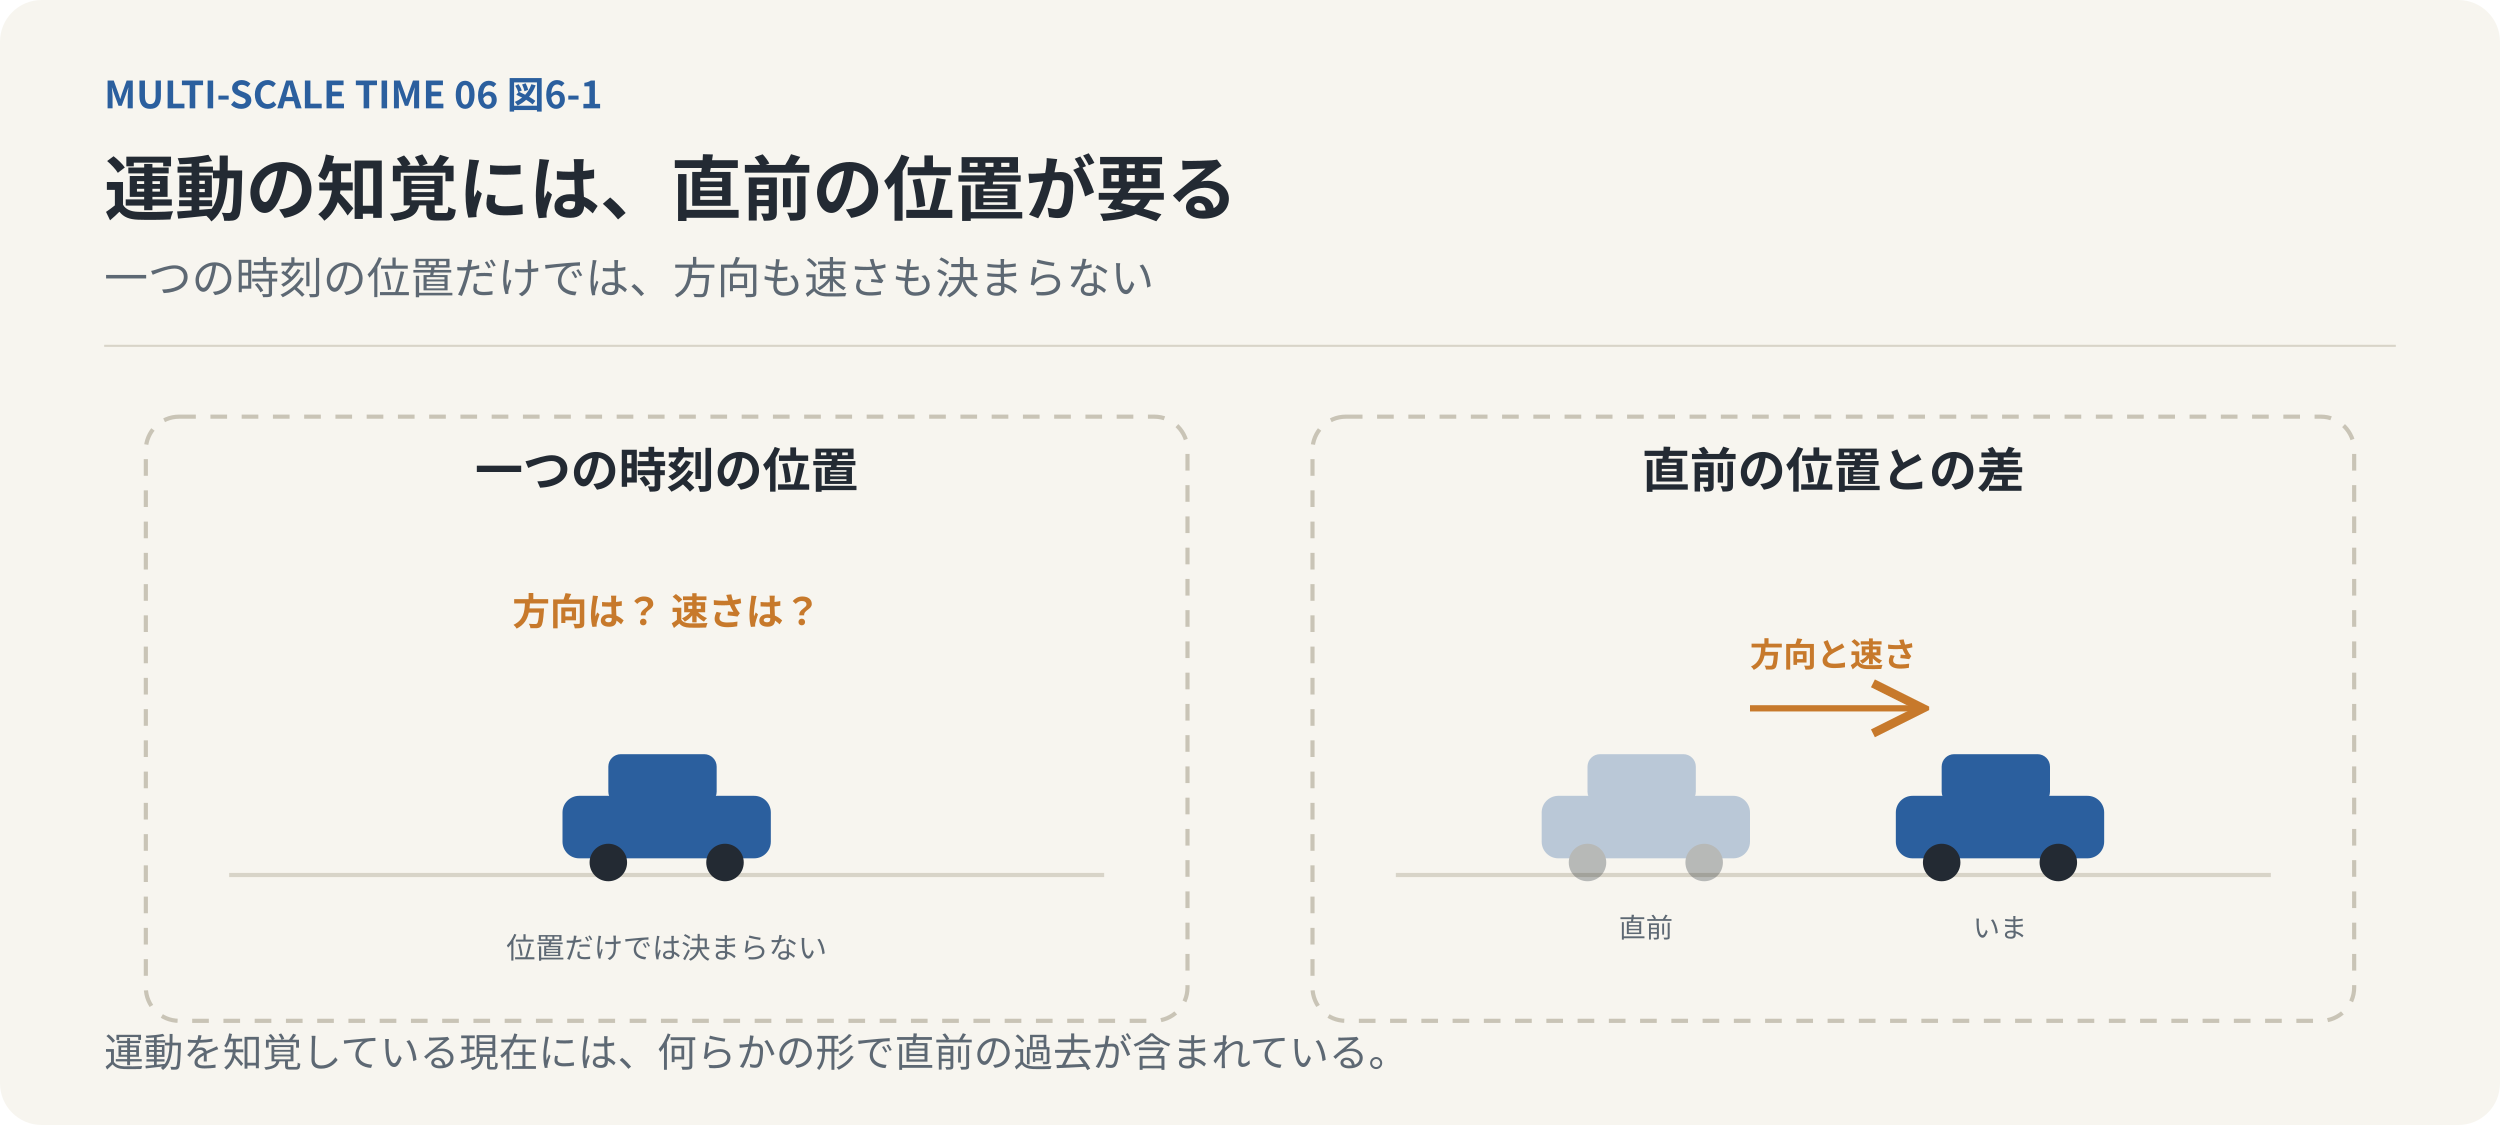
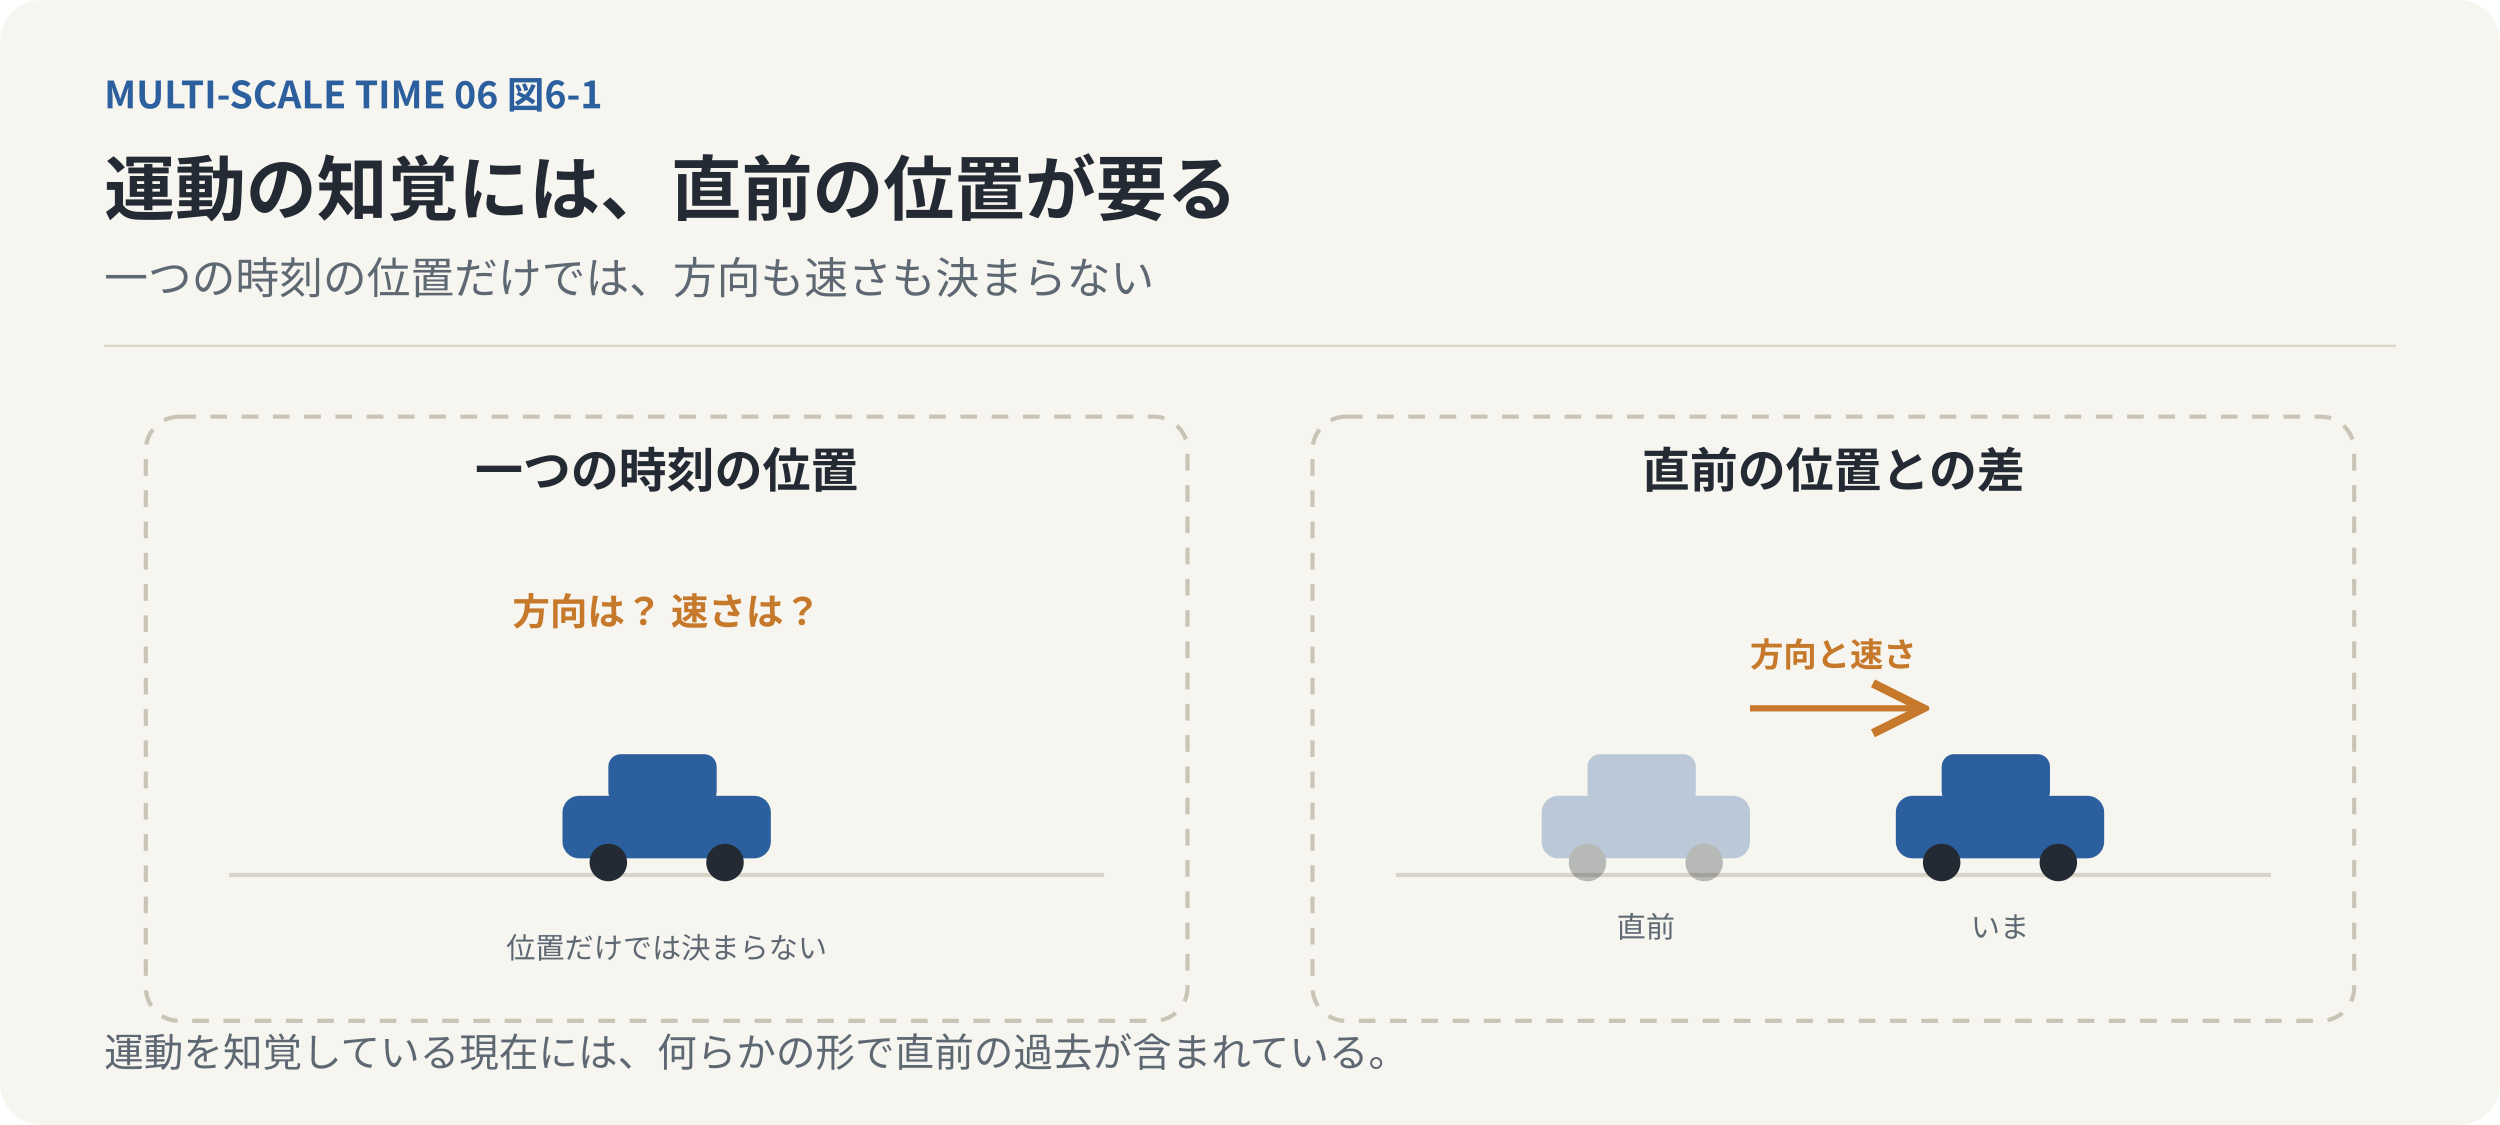
<svg xmlns="http://www.w3.org/2000/svg" width="1200" height="540" viewBox="0 0 1200 540" role="img" aria-labelledby="title desc">
  <defs>
-     <marker id="arrow" markerWidth="10" markerHeight="10" refX="8" refY="5" orient="auto-start-reverse">
-       <path d="M1,1 L9,5 L1,9" fill="none" stroke="#5d6873" stroke-width="1.4" />
-     </marker>
-     <marker id="arrow-blue" markerWidth="10" markerHeight="10" refX="8" refY="5" orient="auto-start-reverse">
-       <path d="M1,1 L9,5 L1,9" fill="none" stroke="#2b5f9e" stroke-width="1.4" />
-     </marker>
-     <marker id="arrow-amber" markerWidth="10" markerHeight="10" refX="8" refY="5" orient="auto-start-reverse">
+     <marker id="arrow-c7792b" markerWidth="10" markerHeight="10" refX="8" refY="5" orient="auto-start-reverse">
      <path d="M1,1 L9,5 L1,9" fill="none" stroke="#c7792b" stroke-width="1.4" />
-     </marker>
-     <marker id="arrow-teal" markerWidth="10" markerHeight="10" refX="8" refY="5" orient="auto-start-reverse">
-       <path d="M1,1 L9,5 L1,9" fill="none" stroke="#2f8f83" stroke-width="1.4" />
    </marker>
  </defs>
  <rect width="1200" height="540" rx="20" fill="#f7f5ef" />
  <g font-family="system-ui, -apple-system, &quot;Hiragino Kaku Gothic ProN&quot;, &quot;Noto Sans CJK JP&quot;, Meiryo, sans-serif">
    <text x="50.0" y="52.0" fill="#2b5f9e" font-size="18" text-anchor="start" font-weight="700">MULTI-SCALE TIME     06     図6-1</text>
    <text x="50.0" y="103.0" fill="#232a33" font-size="34" text-anchor="start" font-weight="700">運動の知覚には、直前の位置が要る</text>
    <text x="50.0" y="141.0" fill="#5d6873" font-size="21" text-anchor="start" font-weight="400">一つの時刻の位置だけでは、方向も速さも決まらない</text>
    <line x1="50.0" y1="166.0" x2="1150.0" y2="166.0" stroke="#d8d4c8" stroke-width="1" />
    <rect x="70.0" y="200.0" width="500.0" height="290.0" rx="16" fill="none" stroke="#c9c4b6" stroke-width="2" stroke-dasharray="8 7" />
    <text x="320.0" y="234.0" fill="#232a33" font-size="23" text-anchor="middle" font-weight="700">一つの時刻の位置</text>
    <line x1="110.0" y1="420.0" x2="530.0" y2="420.0" stroke="#d8d4c8" stroke-width="2" />
    <g opacity="1.0">
      <rect x="270" y="382" width="100" height="30" rx="8" fill="#2b5f9e" />
      <rect x="292" y="362" width="52" height="24" rx="6" fill="#2b5f9e" />
      <circle cx="292" cy="414" r="9" fill="#232a33" />
      <circle cx="348" cy="414" r="9" fill="#232a33" />
    </g>
    <text x="320.0" y="300.0" fill="#c7792b" font-size="18" text-anchor="middle" font-weight="700">方向は？ 速さは？</text>
    <text x="320.0" y="460.0" fill="#5d6873" font-size="14" text-anchor="middle" font-weight="400">位置だけでは決まらない</text>
    <rect x="630.0" y="200.0" width="500.0" height="290.0" rx="16" fill="none" stroke="#c9c4b6" stroke-width="2" stroke-dasharray="8 7" />
    <text x="880.0" y="234.0" fill="#232a33" font-size="23" text-anchor="middle" font-weight="700">直前の位置との差</text>
    <line x1="670.0" y1="420.0" x2="1090.0" y2="420.0" stroke="#d8d4c8" stroke-width="2" />
    <g opacity="0.3">
      <rect x="740" y="382" width="100" height="30" rx="8" fill="#2b5f9e" />
      <rect x="762" y="362" width="52" height="24" rx="6" fill="#2b5f9e" />
      <circle cx="762" cy="414" r="9" fill="#232a33" />
      <circle cx="818" cy="414" r="9" fill="#232a33" />
    </g>
    <g opacity="1.0">
      <rect x="910" y="382" width="100" height="30" rx="8" fill="#2b5f9e" />
      <rect x="932" y="362" width="52" height="24" rx="6" fill="#2b5f9e" />
      <circle cx="932" cy="414" r="9" fill="#232a33" />
      <circle cx="988" cy="414" r="9" fill="#232a33" />
    </g>
-     <text x="790.0" y="450.0" fill="#5d6873" font-size="13" text-anchor="middle" font-weight="400">直前</text>
-     <text x="960.0" y="450.0" fill="#5d6873" font-size="13" text-anchor="middle" font-weight="400">いま</text>
-     <line x1="840.0" y1="340.0" x2="920.0" y2="340.0" stroke="#c7792b" stroke-width="3" marker-end="url(#arrow-amber)" />
+     <text x="790.0" y="450.0" fill="#5d6873" font-size="14" text-anchor="middle" font-weight="400">直前</text>
+     <text x="960.0" y="450.0" fill="#5d6873" font-size="14" text-anchor="middle" font-weight="400">いま</text>
+     <line x1="840.0" y1="340.0" x2="920.0" y2="340.0" stroke="#c7792b" stroke-width="3" marker-end="url(#arrow-c7792b)" />
    <text x="880.0" y="320.0" fill="#c7792b" font-size="16" text-anchor="middle" font-weight="700">方向と速さ</text>
    <text x="50.0" y="512.0" fill="#5d6873" font-size="19" text-anchor="start" font-weight="400">運動を知覚している現在には、何らかの形で直前の過去が含まれている。</text>
  </g>
</svg>
